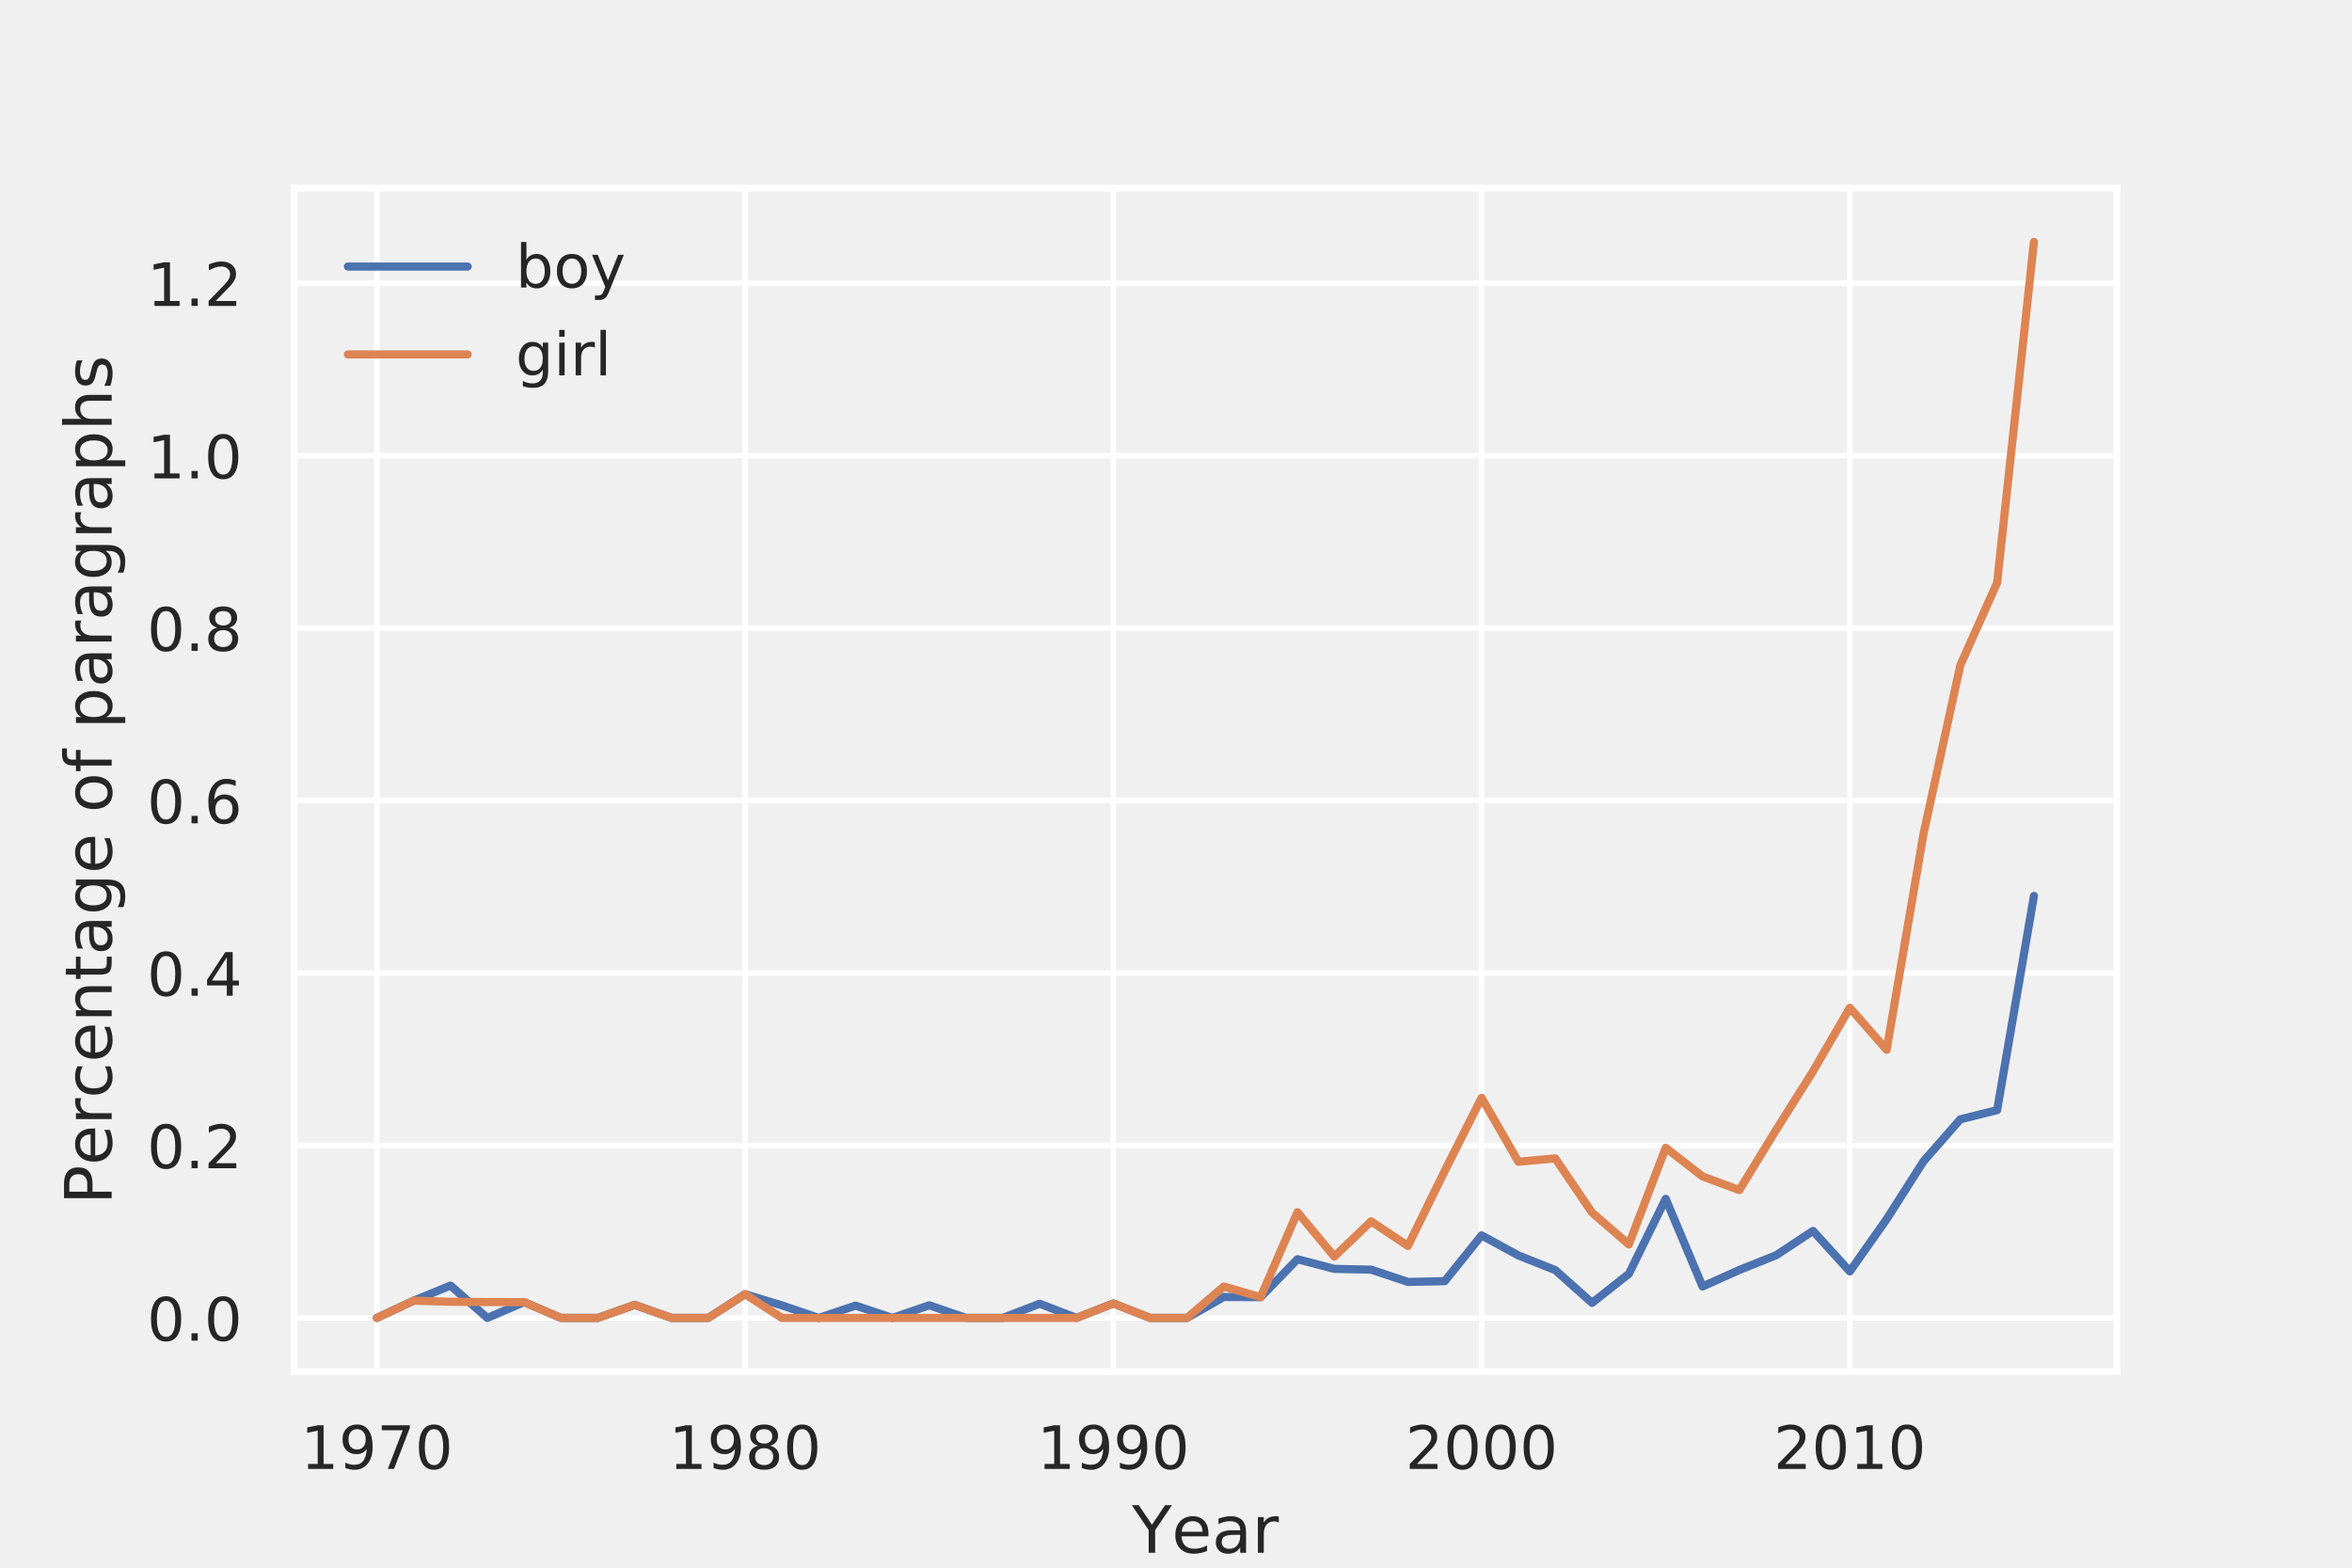
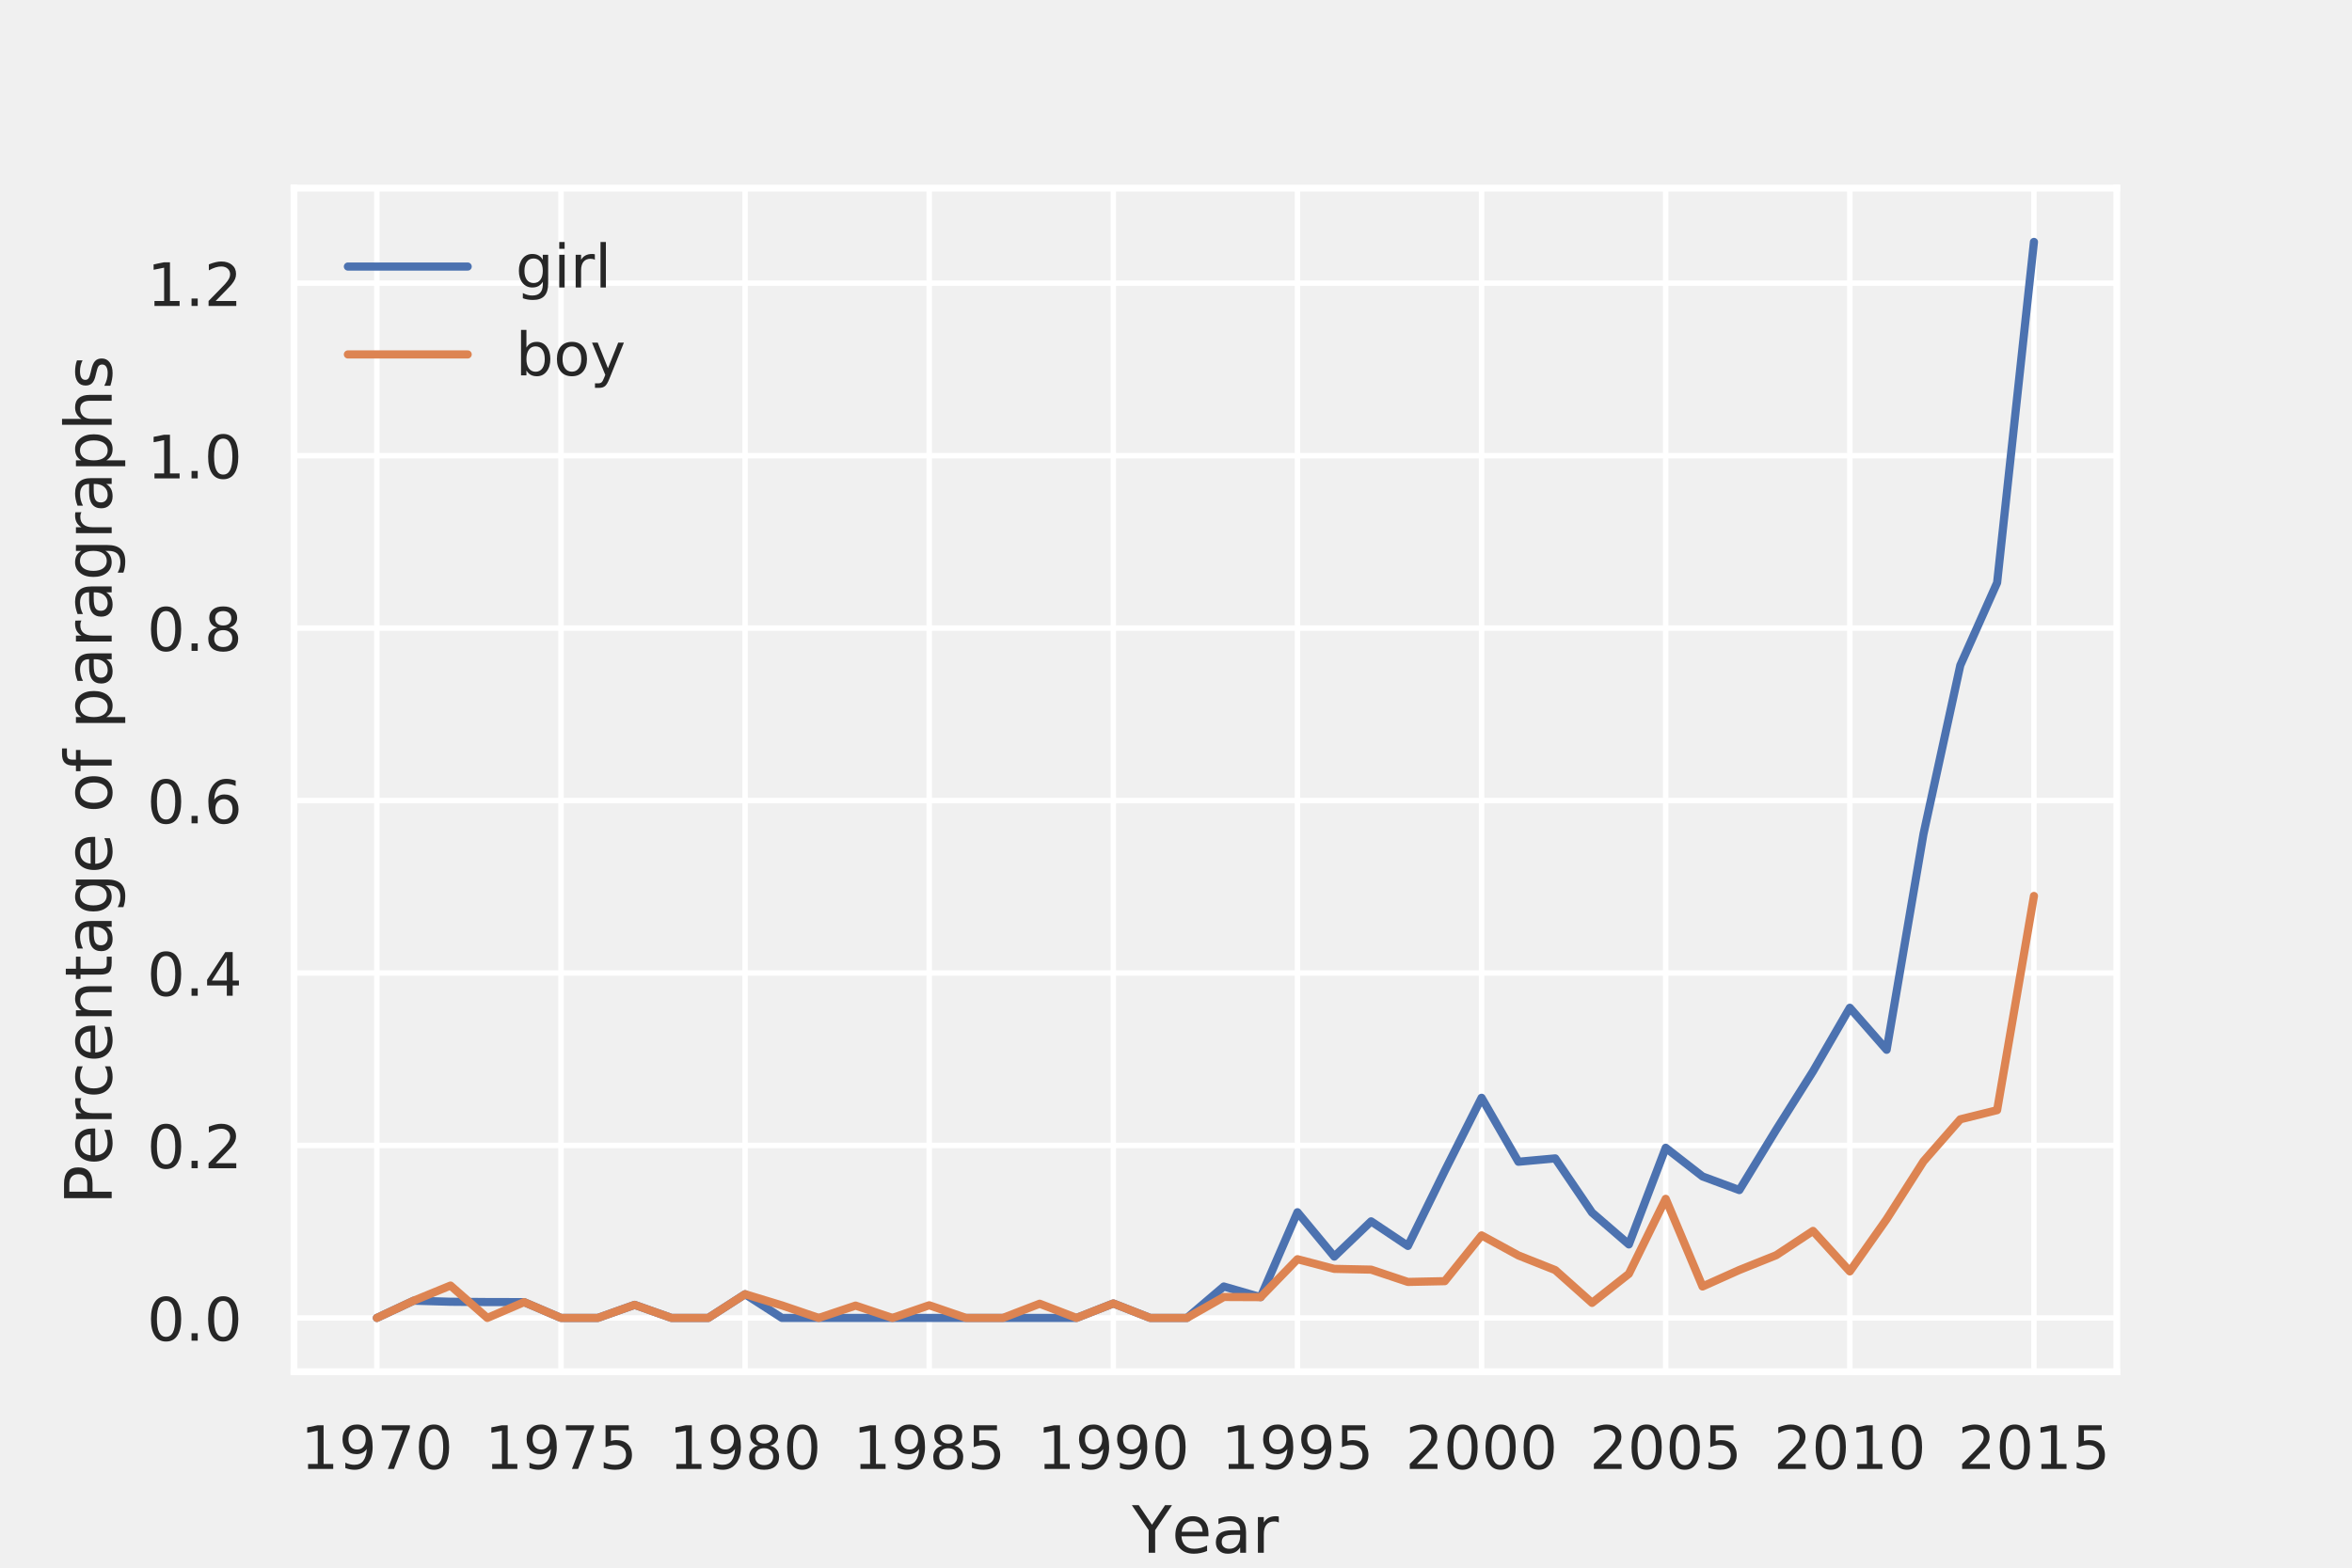
<svg xmlns="http://www.w3.org/2000/svg" xmlns:xlink="http://www.w3.org/1999/xlink" height="288pt" version="1.1" viewBox="0 0 432 288" width="432pt">
  <defs>
    <style type="text/css">
*{stroke-linecap:butt;stroke-linejoin:round;}
  </style>
  </defs>
  <g id="figure_1">
    <g id="patch_1">
      <path d="M 0 288  L 432 288  L 432 0  L 0 0  z " style="fill:none;" />
    </g>
    <g id="axes_1">
      <g id="patch_2">
        <path d="M 54 252  L 388.8 252  L 388.8 34.56  L 54 34.56  z " style="fill:none;" />
      </g>
      <g id="matplotlib.axis_1">
        <g id="xtick_1">
          <g id="line2d_1">
-             <path clip-path="url(#p78b0fa296d)" d="M 69.218 252  L 69.218 34.56  " style="fill:none;stroke:#ffffff;stroke-linecap:round;" />
+             <path clip-path="url(#p022790da99)" d="M 69.218 252  L 69.218 34.56  " style="fill:none;stroke:#ffffff;stroke-linecap:round;" />
          </g>
          <g id="text_1">
            <defs>
              <path d="M 12.406 8.297  L 28.516 8.297  L 28.516 63.922  L 10.984 60.406  L 10.984 69.391  L 28.422 72.906  L 38.281 72.906  L 38.281 8.297  L 54.391 8.297  L 54.391 0  L 12.406 0  z " id="DejaVuSans-49" />
              <path d="M 10.984 1.516  L 10.984 10.5  Q 14.703 8.734 18.5 7.812  Q 22.312 6.891 25.984 6.891  Q 35.75 6.891 40.891 13.453  Q 46.047 20.016 46.781 33.406  Q 43.953 29.203 39.594 26.953  Q 35.25 24.703 29.984 24.703  Q 19.047 24.703 12.672 31.312  Q 6.297 37.938 6.297 49.422  Q 6.297 60.641 12.938 67.422  Q 19.578 74.219 30.609 74.219  Q 43.266 74.219 49.922 64.516  Q 56.594 54.828 56.594 36.375  Q 56.594 19.141 48.406 8.859  Q 40.234 -1.422 26.422 -1.422  Q 22.703 -1.422 18.891 -0.688  Q 15.094 0.047 10.984 1.516  z M 30.609 32.422  Q 37.25 32.422 41.125 36.953  Q 45.016 41.5 45.016 49.422  Q 45.016 57.281 41.125 61.844  Q 37.25 66.406 30.609 66.406  Q 23.969 66.406 20.094 61.844  Q 16.219 57.281 16.219 49.422  Q 16.219 41.5 20.094 36.953  Q 23.969 32.422 30.609 32.422  z " id="DejaVuSans-57" />
              <path d="M 8.203 72.906  L 55.078 72.906  L 55.078 68.703  L 28.609 0  L 18.312 0  L 43.219 64.594  L 8.203 64.594  z " id="DejaVuSans-55" />
              <path d="M 31.781 66.406  Q 24.172 66.406 20.328 58.906  Q 16.5 51.422 16.5 36.375  Q 16.5 21.391 20.328 13.891  Q 24.172 6.391 31.781 6.391  Q 39.453 6.391 43.281 13.891  Q 47.125 21.391 47.125 36.375  Q 47.125 51.422 43.281 58.906  Q 39.453 66.406 31.781 66.406  z M 31.781 74.219  Q 44.047 74.219 50.516 64.516  Q 56.984 54.828 56.984 36.375  Q 56.984 17.969 50.516 8.266  Q 44.047 -1.422 31.781 -1.422  Q 19.531 -1.422 13.062 8.266  Q 6.594 17.969 6.594 36.375  Q 6.594 54.828 13.062 64.516  Q 19.531 74.219 31.781 74.219  z " id="DejaVuSans-48" />
            </defs>
            <g style="fill:#262626;" transform="translate(55.22068 269.8583)scale(0.11 -0.11)">
              <use xlink:href="#DejaVuSans-49" />
              <use x="63.623" xlink:href="#DejaVuSans-57" />
              <use x="127.246" xlink:href="#DejaVuSans-55" />
              <use x="190.869" xlink:href="#DejaVuSans-48" />
            </g>
          </g>
        </g>
        <g id="xtick_2">
          <g id="line2d_2">
-             <path clip-path="url(#p78b0fa296d)" d="M 136.855 252  L 136.855 34.56  " style="fill:none;stroke:#ffffff;stroke-linecap:round;" />
+             <path clip-path="url(#p022790da99)" d="M 103.036 252  L 103.036 34.56  " style="fill:none;stroke:#ffffff;stroke-linecap:round;" />
          </g>
          <g id="text_2">
            <defs>
-               <path d="M 31.781 34.625  Q 24.75 34.625 20.719 30.859  Q 16.703 27.094 16.703 20.516  Q 16.703 13.922 20.719 10.156  Q 24.75 6.391 31.781 6.391  Q 38.812 6.391 42.859 10.172  Q 46.922 13.969 46.922 20.516  Q 46.922 27.094 42.891 30.859  Q 38.875 34.625 31.781 34.625  z M 21.922 38.812  Q 15.578 40.375 12.031 44.719  Q 8.5 49.078 8.5 55.328  Q 8.5 64.062 14.719 69.141  Q 20.953 74.219 31.781 74.219  Q 42.672 74.219 48.875 69.141  Q 55.078 64.062 55.078 55.328  Q 55.078 49.078 51.531 44.719  Q 48 40.375 41.703 38.812  Q 48.828 37.156 52.797 32.312  Q 56.781 27.484 56.781 20.516  Q 56.781 9.906 50.312 4.234  Q 43.844 -1.422 31.781 -1.422  Q 19.734 -1.422 13.25 4.234  Q 6.781 9.906 6.781 20.516  Q 6.781 27.484 10.781 32.312  Q 14.797 37.156 21.922 38.812  z M 18.312 54.391  Q 18.312 48.734 21.844 45.562  Q 25.391 42.391 31.781 42.391  Q 38.141 42.391 41.719 45.562  Q 45.312 48.734 45.312 54.391  Q 45.312 60.062 41.719 63.234  Q 38.141 66.406 31.781 66.406  Q 25.391 66.406 21.844 63.234  Q 18.312 60.062 18.312 54.391  z " id="DejaVuSans-56" />
-             </defs>
-             <g style="fill:#262626;" transform="translate(122.857 269.8583)scale(0.11 -0.11)">
-               <use xlink:href="#DejaVuSans-49" />
-               <use x="63.623" xlink:href="#DejaVuSans-57" />
-               <use x="127.246" xlink:href="#DejaVuSans-56" />
-               <use x="190.869" xlink:href="#DejaVuSans-48" />
+               <path d="M 10.797 72.906  L 49.516 72.906  L 49.516 64.594  L 19.828 64.594  L 19.828 46.734  Q 21.969 47.469 24.109 47.828  Q 26.266 48.188 28.422 48.188  Q 40.625 48.188 47.75 41.5  Q 54.891 34.812 54.891 23.391  Q 54.891 11.625 47.562 5.094  Q 40.234 -1.422 26.906 -1.422  Q 22.312 -1.422 17.547 -0.641  Q 12.797 0.141 7.719 1.703  L 7.719 11.625  Q 12.109 9.234 16.797 8.062  Q 21.484 6.891 26.703 6.891  Q 35.156 6.891 40.078 11.328  Q 45.016 15.766 45.016 23.391  Q 45.016 31 40.078 35.438  Q 35.156 39.891 26.703 39.891  Q 22.75 39.891 18.812 39.016  Q 14.891 38.141 10.797 36.281  z " id="DejaVuSans-53" />
+             </defs>
+             <g style="fill:#262626;" transform="translate(89.03886 269.8583)scale(0.11 -0.11)">
+               <use xlink:href="#DejaVuSans-49" />
+               <use x="63.623" xlink:href="#DejaVuSans-57" />
+               <use x="127.246" xlink:href="#DejaVuSans-55" />
+               <use x="190.869" xlink:href="#DejaVuSans-53" />
            </g>
          </g>
        </g>
        <g id="xtick_3">
          <g id="line2d_3">
-             <path clip-path="url(#p78b0fa296d)" d="M 204.491 252  L 204.491 34.56  " style="fill:none;stroke:#ffffff;stroke-linecap:round;" />
+             <path clip-path="url(#p022790da99)" d="M 136.855 252  L 136.855 34.56  " style="fill:none;stroke:#ffffff;stroke-linecap:round;" />
          </g>
          <g id="text_3">
-             <g style="fill:#262626;" transform="translate(190.4934 269.8583)scale(0.11 -0.11)">
-               <use xlink:href="#DejaVuSans-49" />
-               <use x="63.623" xlink:href="#DejaVuSans-57" />
-               <use x="127.246" xlink:href="#DejaVuSans-57" />
+             <defs>
+               <path d="M 31.781 34.625  Q 24.75 34.625 20.719 30.859  Q 16.703 27.094 16.703 20.516  Q 16.703 13.922 20.719 10.156  Q 24.75 6.391 31.781 6.391  Q 38.812 6.391 42.859 10.172  Q 46.922 13.969 46.922 20.516  Q 46.922 27.094 42.891 30.859  Q 38.875 34.625 31.781 34.625  z M 21.922 38.812  Q 15.578 40.375 12.031 44.719  Q 8.5 49.078 8.5 55.328  Q 8.5 64.062 14.719 69.141  Q 20.953 74.219 31.781 74.219  Q 42.672 74.219 48.875 69.141  Q 55.078 64.062 55.078 55.328  Q 55.078 49.078 51.531 44.719  Q 48 40.375 41.703 38.812  Q 48.828 37.156 52.797 32.312  Q 56.781 27.484 56.781 20.516  Q 56.781 9.906 50.312 4.234  Q 43.844 -1.422 31.781 -1.422  Q 19.734 -1.422 13.25 4.234  Q 6.781 9.906 6.781 20.516  Q 6.781 27.484 10.781 32.312  Q 14.797 37.156 21.922 38.812  z M 18.312 54.391  Q 18.312 48.734 21.844 45.562  Q 25.391 42.391 31.781 42.391  Q 38.141 42.391 41.719 45.562  Q 45.312 48.734 45.312 54.391  Q 45.312 60.062 41.719 63.234  Q 38.141 66.406 31.781 66.406  Q 25.391 66.406 21.844 63.234  Q 18.312 60.062 18.312 54.391  z " id="DejaVuSans-56" />
+             </defs>
+             <g style="fill:#262626;" transform="translate(122.857 269.8583)scale(0.11 -0.11)">
+               <use xlink:href="#DejaVuSans-49" />
+               <use x="63.623" xlink:href="#DejaVuSans-57" />
+               <use x="127.246" xlink:href="#DejaVuSans-56" />
              <use x="190.869" xlink:href="#DejaVuSans-48" />
            </g>
          </g>
        </g>
        <g id="xtick_4">
          <g id="line2d_4">
-             <path clip-path="url(#p78b0fa296d)" d="M 272.127 252  L 272.127 34.56  " style="fill:none;stroke:#ffffff;stroke-linecap:round;" />
+             <path clip-path="url(#p022790da99)" d="M 170.673 252  L 170.673 34.56  " style="fill:none;stroke:#ffffff;stroke-linecap:round;" />
          </g>
          <g id="text_4">
+             <g style="fill:#262626;" transform="translate(156.6752 269.8583)scale(0.11 -0.11)">
+               <use xlink:href="#DejaVuSans-49" />
+               <use x="63.623" xlink:href="#DejaVuSans-57" />
+               <use x="127.246" xlink:href="#DejaVuSans-56" />
+               <use x="190.869" xlink:href="#DejaVuSans-53" />
+             </g>
+           </g>
+         </g>
+         <g id="xtick_5">
+           <g id="line2d_5">
+             <path clip-path="url(#p022790da99)" d="M 204.491 252  L 204.491 34.56  " style="fill:none;stroke:#ffffff;stroke-linecap:round;" />
+           </g>
+           <g id="text_5">
+             <g style="fill:#262626;" transform="translate(190.4934 269.8583)scale(0.11 -0.11)">
+               <use xlink:href="#DejaVuSans-49" />
+               <use x="63.623" xlink:href="#DejaVuSans-57" />
+               <use x="127.246" xlink:href="#DejaVuSans-57" />
+               <use x="190.869" xlink:href="#DejaVuSans-48" />
+             </g>
+           </g>
+         </g>
+         <g id="xtick_6">
+           <g id="line2d_6">
+             <path clip-path="url(#p022790da99)" d="M 238.309 252  L 238.309 34.56  " style="fill:none;stroke:#ffffff;stroke-linecap:round;" />
+           </g>
+           <g id="text_6">
+             <g style="fill:#262626;" transform="translate(224.3116 269.8583)scale(0.11 -0.11)">
+               <use xlink:href="#DejaVuSans-49" />
+               <use x="63.623" xlink:href="#DejaVuSans-57" />
+               <use x="127.246" xlink:href="#DejaVuSans-57" />
+               <use x="190.869" xlink:href="#DejaVuSans-53" />
+             </g>
+           </g>
+         </g>
+         <g id="xtick_7">
+           <g id="line2d_7">
+             <path clip-path="url(#p022790da99)" d="M 272.127 252  L 272.127 34.56  " style="fill:none;stroke:#ffffff;stroke-linecap:round;" />
+           </g>
+           <g id="text_7">
            <defs>
              <path d="M 19.188 8.297  L 53.609 8.297  L 53.609 0  L 7.328 0  L 7.328 8.297  Q 12.938 14.109 22.625 23.891  Q 32.328 33.688 34.812 36.531  Q 39.547 41.844 41.422 45.531  Q 43.312 49.219 43.312 52.781  Q 43.312 58.594 39.234 62.25  Q 35.156 65.922 28.609 65.922  Q 23.969 65.922 18.812 64.312  Q 13.672 62.703 7.812 59.422  L 7.812 69.391  Q 13.766 71.781 18.938 73  Q 24.125 74.219 28.422 74.219  Q 39.75 74.219 46.484 68.547  Q 53.219 62.891 53.219 53.422  Q 53.219 48.922 51.531 44.891  Q 49.859 40.875 45.406 35.406  Q 44.188 33.984 37.641 27.219  Q 31.109 20.453 19.188 8.297  z " id="DejaVuSans-50" />
            </defs>
            <g style="fill:#262626;" transform="translate(258.1298 269.8583)scale(0.11 -0.11)">
              <use xlink:href="#DejaVuSans-50" />
              <use x="63.623" xlink:href="#DejaVuSans-48" />
              <use x="127.246" xlink:href="#DejaVuSans-48" />
              <use x="190.869" xlink:href="#DejaVuSans-48" />
            </g>
          </g>
        </g>
-         <g id="xtick_5">
-           <g id="line2d_5">
-             <path clip-path="url(#p78b0fa296d)" d="M 339.764 252  L 339.764 34.56  " style="fill:none;stroke:#ffffff;stroke-linecap:round;" />
-           </g>
-           <g id="text_5">
+         <g id="xtick_8">
+           <g id="line2d_8">
+             <path clip-path="url(#p022790da99)" d="M 305.945 252  L 305.945 34.56  " style="fill:none;stroke:#ffffff;stroke-linecap:round;" />
+           </g>
+           <g id="text_8">
+             <g style="fill:#262626;" transform="translate(291.948 269.8583)scale(0.11 -0.11)">
+               <use xlink:href="#DejaVuSans-50" />
+               <use x="63.623" xlink:href="#DejaVuSans-48" />
+               <use x="127.246" xlink:href="#DejaVuSans-48" />
+               <use x="190.869" xlink:href="#DejaVuSans-53" />
+             </g>
+           </g>
+         </g>
+         <g id="xtick_9">
+           <g id="line2d_9">
+             <path clip-path="url(#p022790da99)" d="M 339.764 252  L 339.764 34.56  " style="fill:none;stroke:#ffffff;stroke-linecap:round;" />
+           </g>
+           <g id="text_9">
            <g style="fill:#262626;" transform="translate(325.7661 269.8583)scale(0.11 -0.11)">
              <use xlink:href="#DejaVuSans-50" />
              <use x="63.623" xlink:href="#DejaVuSans-48" />
              <use x="127.246" xlink:href="#DejaVuSans-49" />
              <use x="190.869" xlink:href="#DejaVuSans-48" />
            </g>
          </g>
        </g>
-         <g id="text_6">
+         <g id="xtick_10">
+           <g id="line2d_10">
+             <path clip-path="url(#p022790da99)" d="M 373.582 252  L 373.582 34.56  " style="fill:none;stroke:#ffffff;stroke-linecap:round;" />
+           </g>
+           <g id="text_10">
+             <g style="fill:#262626;" transform="translate(359.5843 269.8583)scale(0.11 -0.11)">
+               <use xlink:href="#DejaVuSans-50" />
+               <use x="63.623" xlink:href="#DejaVuSans-48" />
+               <use x="127.246" xlink:href="#DejaVuSans-49" />
+               <use x="190.869" xlink:href="#DejaVuSans-53" />
+             </g>
+           </g>
+         </g>
+         <g id="text_11">
          <defs>
            <path d="M -0.203 72.906  L 10.406 72.906  L 30.609 42.922  L 50.688 72.906  L 61.281 72.906  L 35.5 34.719  L 35.5 0  L 25.594 0  L 25.594 34.719  z " id="DejaVuSans-89" />
            <path d="M 56.203 29.594  L 56.203 25.203  L 14.891 25.203  Q 15.484 15.922 20.484 11.062  Q 25.484 6.203 34.422 6.203  Q 39.594 6.203 44.453 7.469  Q 49.312 8.734 54.109 11.281  L 54.109 2.781  Q 49.266 0.734 44.188 -0.344  Q 39.109 -1.422 33.891 -1.422  Q 20.797 -1.422 13.156 6.188  Q 5.516 13.812 5.516 26.812  Q 5.516 40.234 12.766 48.109  Q 20.016 56 32.328 56  Q 43.359 56 49.781 48.891  Q 56.203 41.797 56.203 29.594  z M 47.219 32.234  Q 47.125 39.594 43.094 43.984  Q 39.062 48.391 32.422 48.391  Q 24.906 48.391 20.391 44.141  Q 15.875 39.891 15.188 32.172  z " id="DejaVuSans-101" />
            <path d="M 34.281 27.484  Q 23.391 27.484 19.188 25  Q 14.984 22.516 14.984 16.5  Q 14.984 11.719 18.141 8.906  Q 21.297 6.109 26.703 6.109  Q 34.188 6.109 38.703 11.406  Q 43.219 16.703 43.219 25.484  L 43.219 27.484  z M 52.203 31.203  L 52.203 0  L 43.219 0  L 43.219 8.297  Q 40.141 3.328 35.547 0.953  Q 30.953 -1.422 24.312 -1.422  Q 15.922 -1.422 10.953 3.297  Q 6 8.016 6 15.922  Q 6 25.141 12.172 29.828  Q 18.359 34.516 30.609 34.516  L 43.219 34.516  L 43.219 35.406  Q 43.219 41.609 39.141 45  Q 35.062 48.391 27.688 48.391  Q 23 48.391 18.547 47.266  Q 14.109 46.141 10.016 43.891  L 10.016 52.203  Q 14.938 54.109 19.578 55.047  Q 24.219 56 28.609 56  Q 40.484 56 46.344 49.844  Q 52.203 43.703 52.203 31.203  z " id="DejaVuSans-97" />
            <path d="M 41.109 46.297  Q 39.594 47.172 37.812 47.578  Q 36.031 48 33.891 48  Q 26.266 48 22.188 43.047  Q 18.109 38.094 18.109 28.812  L 18.109 0  L 9.078 0  L 9.078 54.688  L 18.109 54.688  L 18.109 46.188  Q 20.953 51.172 25.484 53.578  Q 30.031 56 36.531 56  Q 37.453 56 38.578 55.875  Q 39.703 55.766 41.062 55.516  z " id="DejaVuSans-114" />
          </defs>
          <g style="fill:#262626;" transform="translate(207.9122 285.2641)scale(0.12 -0.12)">
            <use xlink:href="#DejaVuSans-89" />
            <use x="60.881" xlink:href="#DejaVuSans-101" />
            <use x="122.404" xlink:href="#DejaVuSans-97" />
            <use x="183.684" xlink:href="#DejaVuSans-114" />
          </g>
        </g>
      </g>
      <g id="matplotlib.axis_2">
        <g id="ytick_1">
-           <g id="line2d_6">
-             <path clip-path="url(#p78b0fa296d)" d="M 54 242.116  L 388.8 242.116  " style="fill:none;stroke:#ffffff;stroke-linecap:round;" />
-           </g>
-           <g id="text_7">
+           <g id="line2d_11">
+             <path clip-path="url(#p022790da99)" d="M 54 242.116  L 388.8 242.116  " style="fill:none;stroke:#ffffff;stroke-linecap:round;" />
+           </g>
+           <g id="text_12">
            <defs>
              <path d="M 10.688 12.406  L 21 12.406  L 21 0  L 10.688 0  z " id="DejaVuSans-46" />
            </defs>
            <g style="fill:#262626;" transform="translate(27.00656 246.2955)scale(0.11 -0.11)">
              <use xlink:href="#DejaVuSans-48" />
              <use x="63.623" xlink:href="#DejaVuSans-46" />
              <use x="95.41" xlink:href="#DejaVuSans-48" />
            </g>
          </g>
        </g>
        <g id="ytick_2">
-           <g id="line2d_7">
-             <path clip-path="url(#p78b0fa296d)" d="M 54 210.434  L 388.8 210.434  " style="fill:none;stroke:#ffffff;stroke-linecap:round;" />
-           </g>
-           <g id="text_8">
+           <g id="line2d_12">
+             <path clip-path="url(#p022790da99)" d="M 54 210.434  L 388.8 210.434  " style="fill:none;stroke:#ffffff;stroke-linecap:round;" />
+           </g>
+           <g id="text_13">
            <g style="fill:#262626;" transform="translate(27.00656 214.6136)scale(0.11 -0.11)">
              <use xlink:href="#DejaVuSans-48" />
              <use x="63.623" xlink:href="#DejaVuSans-46" />
              <use x="95.41" xlink:href="#DejaVuSans-50" />
            </g>
          </g>
        </g>
        <g id="ytick_3">
-           <g id="line2d_8">
-             <path clip-path="url(#p78b0fa296d)" d="M 54 178.753  L 388.8 178.753  " style="fill:none;stroke:#ffffff;stroke-linecap:round;" />
-           </g>
-           <g id="text_9">
+           <g id="line2d_13">
+             <path clip-path="url(#p022790da99)" d="M 54 178.753  L 388.8 178.753  " style="fill:none;stroke:#ffffff;stroke-linecap:round;" />
+           </g>
+           <g id="text_14">
            <defs>
              <path d="M 37.797 64.312  L 12.891 25.391  L 37.797 25.391  z M 35.203 72.906  L 47.609 72.906  L 47.609 25.391  L 58.016 25.391  L 58.016 17.188  L 47.609 17.188  L 47.609 0  L 37.797 0  L 37.797 17.188  L 4.891 17.188  L 4.891 26.703  z " id="DejaVuSans-52" />
            </defs>
            <g style="fill:#262626;" transform="translate(27.00656 182.9317)scale(0.11 -0.11)">
              <use xlink:href="#DejaVuSans-48" />
              <use x="63.623" xlink:href="#DejaVuSans-46" />
              <use x="95.41" xlink:href="#DejaVuSans-52" />
            </g>
          </g>
        </g>
        <g id="ytick_4">
-           <g id="line2d_9">
-             <path clip-path="url(#p78b0fa296d)" d="M 54 147.071  L 388.8 147.071  " style="fill:none;stroke:#ffffff;stroke-linecap:round;" />
-           </g>
-           <g id="text_10">
+           <g id="line2d_14">
+             <path clip-path="url(#p022790da99)" d="M 54 147.071  L 388.8 147.071  " style="fill:none;stroke:#ffffff;stroke-linecap:round;" />
+           </g>
+           <g id="text_15">
            <defs>
              <path d="M 33.016 40.375  Q 26.375 40.375 22.484 35.828  Q 18.609 31.297 18.609 23.391  Q 18.609 15.531 22.484 10.953  Q 26.375 6.391 33.016 6.391  Q 39.656 6.391 43.531 10.953  Q 47.406 15.531 47.406 23.391  Q 47.406 31.297 43.531 35.828  Q 39.656 40.375 33.016 40.375  z M 52.594 71.297  L 52.594 62.312  Q 48.875 64.062 45.094 64.984  Q 41.312 65.922 37.594 65.922  Q 27.828 65.922 22.672 59.328  Q 17.531 52.734 16.797 39.406  Q 19.672 43.656 24.016 45.922  Q 28.375 48.188 33.594 48.188  Q 44.578 48.188 50.953 41.516  Q 57.328 34.859 57.328 23.391  Q 57.328 12.156 50.688 5.359  Q 44.047 -1.422 33.016 -1.422  Q 20.359 -1.422 13.672 8.266  Q 6.984 17.969 6.984 36.375  Q 6.984 53.656 15.188 63.938  Q 23.391 74.219 37.203 74.219  Q 40.922 74.219 44.703 73.484  Q 48.484 72.75 52.594 71.297  z " id="DejaVuSans-54" />
            </defs>
            <g style="fill:#262626;" transform="translate(27.00656 151.2498)scale(0.11 -0.11)">
              <use xlink:href="#DejaVuSans-48" />
              <use x="63.623" xlink:href="#DejaVuSans-46" />
              <use x="95.41" xlink:href="#DejaVuSans-54" />
            </g>
          </g>
        </g>
        <g id="ytick_5">
-           <g id="line2d_10">
-             <path clip-path="url(#p78b0fa296d)" d="M 54 115.389  L 388.8 115.389  " style="fill:none;stroke:#ffffff;stroke-linecap:round;" />
-           </g>
-           <g id="text_11">
+           <g id="line2d_15">
+             <path clip-path="url(#p022790da99)" d="M 54 115.389  L 388.8 115.389  " style="fill:none;stroke:#ffffff;stroke-linecap:round;" />
+           </g>
+           <g id="text_16">
            <g style="fill:#262626;" transform="translate(27.00656 119.5679)scale(0.11 -0.11)">
              <use xlink:href="#DejaVuSans-48" />
              <use x="63.623" xlink:href="#DejaVuSans-46" />
              <use x="95.41" xlink:href="#DejaVuSans-56" />
            </g>
          </g>
        </g>
        <g id="ytick_6">
-           <g id="line2d_11">
-             <path clip-path="url(#p78b0fa296d)" d="M 54 83.707  L 388.8 83.707  " style="fill:none;stroke:#ffffff;stroke-linecap:round;" />
-           </g>
-           <g id="text_12">
+           <g id="line2d_16">
+             <path clip-path="url(#p022790da99)" d="M 54 83.707  L 388.8 83.707  " style="fill:none;stroke:#ffffff;stroke-linecap:round;" />
+           </g>
+           <g id="text_17">
            <g style="fill:#262626;" transform="translate(27.00656 87.88601)scale(0.11 -0.11)">
              <use xlink:href="#DejaVuSans-49" />
              <use x="63.623" xlink:href="#DejaVuSans-46" />
              <use x="95.41" xlink:href="#DejaVuSans-48" />
            </g>
          </g>
        </g>
        <g id="ytick_7">
-           <g id="line2d_12">
-             <path clip-path="url(#p78b0fa296d)" d="M 54 52.025  L 388.8 52.025  " style="fill:none;stroke:#ffffff;stroke-linecap:round;" />
-           </g>
-           <g id="text_13">
+           <g id="line2d_17">
+             <path clip-path="url(#p022790da99)" d="M 54 52.025  L 388.8 52.025  " style="fill:none;stroke:#ffffff;stroke-linecap:round;" />
+           </g>
+           <g id="text_18">
            <g style="fill:#262626;" transform="translate(27.00656 56.20411)scale(0.11 -0.11)">
              <use xlink:href="#DejaVuSans-49" />
              <use x="63.623" xlink:href="#DejaVuSans-46" />
              <use x="95.41" xlink:href="#DejaVuSans-50" />
            </g>
          </g>
        </g>
-         <g id="text_14">
+         <g id="text_19">
          <defs>
            <path d="M 19.672 64.797  L 19.672 37.406  L 32.078 37.406  Q 38.969 37.406 42.719 40.969  Q 46.484 44.531 46.484 51.125  Q 46.484 57.672 42.719 61.234  Q 38.969 64.797 32.078 64.797  z M 9.812 72.906  L 32.078 72.906  Q 44.344 72.906 50.609 67.359  Q 56.891 61.812 56.891 51.125  Q 56.891 40.328 50.609 34.812  Q 44.344 29.297 32.078 29.297  L 19.672 29.297  L 19.672 0  L 9.812 0  z " id="DejaVuSans-80" />
            <path d="M 48.781 52.594  L 48.781 44.188  Q 44.969 46.297 41.141 47.344  Q 37.312 48.391 33.406 48.391  Q 24.656 48.391 19.812 42.844  Q 14.984 37.312 14.984 27.297  Q 14.984 17.281 19.812 11.734  Q 24.656 6.203 33.406 6.203  Q 37.312 6.203 41.141 7.25  Q 44.969 8.297 48.781 10.406  L 48.781 2.094  Q 45.016 0.344 40.984 -0.531  Q 36.969 -1.422 32.422 -1.422  Q 20.062 -1.422 12.781 6.344  Q 5.516 14.109 5.516 27.297  Q 5.516 40.672 12.859 48.328  Q 20.219 56 33.016 56  Q 37.156 56 41.109 55.141  Q 45.062 54.297 48.781 52.594  z " id="DejaVuSans-99" />
            <path d="M 54.891 33.016  L 54.891 0  L 45.906 0  L 45.906 32.719  Q 45.906 40.484 42.875 44.328  Q 39.844 48.188 33.797 48.188  Q 26.516 48.188 22.312 43.547  Q 18.109 38.922 18.109 30.906  L 18.109 0  L 9.078 0  L 9.078 54.688  L 18.109 54.688  L 18.109 46.188  Q 21.344 51.125 25.703 53.562  Q 30.078 56 35.797 56  Q 45.219 56 50.047 50.172  Q 54.891 44.344 54.891 33.016  z " id="DejaVuSans-110" />
            <path d="M 18.312 70.219  L 18.312 54.688  L 36.812 54.688  L 36.812 47.703  L 18.312 47.703  L 18.312 18.016  Q 18.312 11.328 20.141 9.422  Q 21.969 7.516 27.594 7.516  L 36.812 7.516  L 36.812 0  L 27.594 0  Q 17.188 0 13.234 3.875  Q 9.281 7.766 9.281 18.016  L 9.281 47.703  L 2.688 47.703  L 2.688 54.688  L 9.281 54.688  L 9.281 70.219  z " id="DejaVuSans-116" />
            <path d="M 45.406 27.984  Q 45.406 37.75 41.375 43.109  Q 37.359 48.484 30.078 48.484  Q 22.859 48.484 18.828 43.109  Q 14.797 37.75 14.797 27.984  Q 14.797 18.266 18.828 12.891  Q 22.859 7.516 30.078 7.516  Q 37.359 7.516 41.375 12.891  Q 45.406 18.266 45.406 27.984  z M 54.391 6.781  Q 54.391 -7.172 48.188 -13.984  Q 42 -20.797 29.203 -20.797  Q 24.469 -20.797 20.266 -20.094  Q 16.062 -19.391 12.109 -17.922  L 12.109 -9.188  Q 16.062 -11.328 19.922 -12.344  Q 23.781 -13.375 27.781 -13.375  Q 36.625 -13.375 41.016 -8.766  Q 45.406 -4.156 45.406 5.172  L 45.406 9.625  Q 42.625 4.781 38.281 2.391  Q 33.938 0 27.875 0  Q 17.828 0 11.672 7.656  Q 5.516 15.328 5.516 27.984  Q 5.516 40.672 11.672 48.328  Q 17.828 56 27.875 56  Q 33.938 56 38.281 53.609  Q 42.625 51.219 45.406 46.391  L 45.406 54.688  L 54.391 54.688  z " id="DejaVuSans-103" />
            <path id="DejaVuSans-32" />
            <path d="M 30.609 48.391  Q 23.391 48.391 19.188 42.75  Q 14.984 37.109 14.984 27.297  Q 14.984 17.484 19.156 11.844  Q 23.344 6.203 30.609 6.203  Q 37.797 6.203 41.984 11.859  Q 46.188 17.531 46.188 27.297  Q 46.188 37.016 41.984 42.703  Q 37.797 48.391 30.609 48.391  z M 30.609 56  Q 42.328 56 49.016 48.375  Q 55.719 40.766 55.719 27.297  Q 55.719 13.875 49.016 6.219  Q 42.328 -1.422 30.609 -1.422  Q 18.844 -1.422 12.172 6.219  Q 5.516 13.875 5.516 27.297  Q 5.516 40.766 12.172 48.375  Q 18.844 56 30.609 56  z " id="DejaVuSans-111" />
            <path d="M 37.109 75.984  L 37.109 68.5  L 28.516 68.5  Q 23.688 68.5 21.797 66.547  Q 19.922 64.594 19.922 59.516  L 19.922 54.688  L 34.719 54.688  L 34.719 47.703  L 19.922 47.703  L 19.922 0  L 10.891 0  L 10.891 47.703  L 2.297 47.703  L 2.297 54.688  L 10.891 54.688  L 10.891 58.5  Q 10.891 67.625 15.141 71.797  Q 19.391 75.984 28.609 75.984  z " id="DejaVuSans-102" />
            <path d="M 18.109 8.203  L 18.109 -20.797  L 9.078 -20.797  L 9.078 54.688  L 18.109 54.688  L 18.109 46.391  Q 20.953 51.266 25.266 53.625  Q 29.594 56 35.594 56  Q 45.562 56 51.781 48.094  Q 58.016 40.188 58.016 27.297  Q 58.016 14.406 51.781 6.484  Q 45.562 -1.422 35.594 -1.422  Q 29.594 -1.422 25.266 0.953  Q 20.953 3.328 18.109 8.203  z M 48.688 27.297  Q 48.688 37.203 44.609 42.844  Q 40.531 48.484 33.406 48.484  Q 26.266 48.484 22.188 42.844  Q 18.109 37.203 18.109 27.297  Q 18.109 17.391 22.188 11.75  Q 26.266 6.109 33.406 6.109  Q 40.531 6.109 44.609 11.75  Q 48.688 17.391 48.688 27.297  z " id="DejaVuSans-112" />
            <path d="M 54.891 33.016  L 54.891 0  L 45.906 0  L 45.906 32.719  Q 45.906 40.484 42.875 44.328  Q 39.844 48.188 33.797 48.188  Q 26.516 48.188 22.312 43.547  Q 18.109 38.922 18.109 30.906  L 18.109 0  L 9.078 0  L 9.078 75.984  L 18.109 75.984  L 18.109 46.188  Q 21.344 51.125 25.703 53.562  Q 30.078 56 35.797 56  Q 45.219 56 50.047 50.172  Q 54.891 44.344 54.891 33.016  z " id="DejaVuSans-104" />
            <path d="M 44.281 53.078  L 44.281 44.578  Q 40.484 46.531 36.375 47.5  Q 32.281 48.484 27.875 48.484  Q 21.188 48.484 17.844 46.438  Q 14.5 44.391 14.5 40.281  Q 14.5 37.156 16.891 35.375  Q 19.281 33.594 26.516 31.984  L 29.594 31.297  Q 39.156 29.25 43.188 25.516  Q 47.219 21.781 47.219 15.094  Q 47.219 7.469 41.188 3.016  Q 35.156 -1.422 24.609 -1.422  Q 20.219 -1.422 15.453 -0.562  Q 10.688 0.297 5.422 2  L 5.422 11.281  Q 10.406 8.688 15.234 7.391  Q 20.062 6.109 24.812 6.109  Q 31.156 6.109 34.562 8.281  Q 37.984 10.453 37.984 14.406  Q 37.984 18.062 35.516 20.016  Q 33.062 21.969 24.703 23.781  L 21.578 24.516  Q 13.234 26.266 9.516 29.906  Q 5.812 33.547 5.812 39.891  Q 5.812 47.609 11.281 51.797  Q 16.75 56 26.812 56  Q 31.781 56 36.172 55.266  Q 40.578 54.547 44.281 53.078  z " id="DejaVuSans-115" />
          </defs>
          <g style="fill:#262626;" transform="translate(20.51094 221.2912)rotate(-90)scale(0.12 -0.12)">
            <use xlink:href="#DejaVuSans-80" />
            <use x="60.256" xlink:href="#DejaVuSans-101" />
            <use x="121.779" xlink:href="#DejaVuSans-114" />
            <use x="162.861" xlink:href="#DejaVuSans-99" />
            <use x="217.842" xlink:href="#DejaVuSans-101" />
            <use x="279.365" xlink:href="#DejaVuSans-110" />
            <use x="342.744" xlink:href="#DejaVuSans-116" />
            <use x="381.953" xlink:href="#DejaVuSans-97" />
            <use x="443.232" xlink:href="#DejaVuSans-103" />
            <use x="506.709" xlink:href="#DejaVuSans-101" />
            <use x="568.232" xlink:href="#DejaVuSans-32" />
            <use x="600.02" xlink:href="#DejaVuSans-111" />
            <use x="661.201" xlink:href="#DejaVuSans-102" />
            <use x="696.406" xlink:href="#DejaVuSans-32" />
            <use x="728.193" xlink:href="#DejaVuSans-112" />
            <use x="791.67" xlink:href="#DejaVuSans-97" />
            <use x="852.949" xlink:href="#DejaVuSans-114" />
            <use x="894.062" xlink:href="#DejaVuSans-97" />
            <use x="955.342" xlink:href="#DejaVuSans-103" />
            <use x="1018.818" xlink:href="#DejaVuSans-114" />
            <use x="1059.932" xlink:href="#DejaVuSans-97" />
            <use x="1121.211" xlink:href="#DejaVuSans-112" />
            <use x="1184.688" xlink:href="#DejaVuSans-104" />
            <use x="1248.066" xlink:href="#DejaVuSans-115" />
          </g>
        </g>
      </g>
-       <g id="line2d_13">
-         <path clip-path="url(#p78b0fa296d)" d="M 69.218 242.116  L 75.982 238.948  L 82.745 236.172  L 89.509 242.116  L 96.273 239.214  L 103.036 242.116  L 109.8 242.116  L 116.564 239.714  L 123.327 242.116  L 130.091 242.116  L 136.855 237.757  L 143.618 239.812  L 150.382 242.116  L 157.145 239.85  L 163.909 242.116  L 170.673 239.792  L 177.436 242.116  L 184.2 242.116  L 190.964 239.507  L 197.727 242.116  L 204.491 239.458  L 211.255 242.116  L 218.018 242.116  L 224.782 238.268  L 231.545 238.299  L 238.309 231.328  L 245.073 233.102  L 251.836 233.244  L 258.6 235.504  L 265.364 235.363  L 272.127 226.95  L 278.891 230.639  L 285.655 233.324  L 292.418 239.352  L 299.182 234.014  L 305.945 220.237  L 312.709 236.34  L 319.473 233.309  L 326.236 230.596  L 333 226.129  L 339.764 233.569  L 346.527 223.968  L 353.291 213.357  L 360.055 205.628  L 366.818 203.945  L 373.582 164.598  " style="fill:none;stroke:#4c72b0;stroke-linecap:round;stroke-width:1.5;" />
-       </g>
-       <g id="line2d_14">
-         <path clip-path="url(#p78b0fa296d)" d="M 69.218 242.116  L 75.982 238.948  L 82.745 239.144  L 89.509 239.2  L 96.273 239.214  L 103.036 242.116  L 109.8 242.116  L 116.564 239.714  L 123.327 242.116  L 130.091 242.116  L 136.855 237.757  L 143.618 242.116  L 150.382 242.116  L 157.145 242.116  L 163.909 242.116  L 170.673 242.116  L 177.436 242.116  L 184.2 242.116  L 190.964 242.116  L 197.727 242.116  L 204.491 239.458  L 211.255 242.116  L 218.018 242.116  L 224.782 236.344  L 231.545 238.299  L 238.309 222.698  L 245.073 230.848  L 251.836 224.372  L 258.6 228.892  L 265.364 215.103  L 272.127 201.674  L 278.891 213.424  L 285.655 212.808  L 292.418 222.768  L 299.182 228.612  L 305.945 210.86  L 312.709 216.124  L 319.473 218.631  L 326.236 207.554  L 333 196.818  L 339.764 185.135  L 346.527 192.856  L 353.291 153.225  L 360.055 122.228  L 366.818 107.05  L 373.582 44.444  " style="fill:none;stroke:#dd8452;stroke-linecap:round;stroke-width:1.5;" />
+       <g id="line2d_18">
+         <path clip-path="url(#p022790da99)" d="M 69.218 242.116  L 75.982 238.948  L 82.745 239.144  L 89.509 239.2  L 96.273 239.214  L 103.036 242.116  L 109.8 242.116  L 116.564 239.714  L 123.327 242.116  L 130.091 242.116  L 136.855 237.757  L 143.618 242.116  L 150.382 242.116  L 157.145 242.116  L 163.909 242.116  L 170.673 242.116  L 177.436 242.116  L 184.2 242.116  L 190.964 242.116  L 197.727 242.116  L 204.491 239.458  L 211.255 242.116  L 218.018 242.116  L 224.782 236.344  L 231.545 238.299  L 238.309 222.698  L 245.073 230.848  L 251.836 224.372  L 258.6 228.892  L 265.364 215.103  L 272.127 201.674  L 278.891 213.424  L 285.655 212.808  L 292.418 222.768  L 299.182 228.612  L 305.945 210.86  L 312.709 216.124  L 319.473 218.631  L 326.236 207.554  L 333 196.818  L 339.764 185.135  L 346.527 192.856  L 353.291 153.225  L 360.055 122.228  L 366.818 107.05  L 373.582 44.444  " style="fill:none;stroke:#4c72b0;stroke-linecap:round;stroke-width:1.5;" />
+       </g>
+       <g id="line2d_19">
+         <path clip-path="url(#p022790da99)" d="M 69.218 242.116  L 75.982 238.948  L 82.745 236.172  L 89.509 242.116  L 96.273 239.214  L 103.036 242.116  L 109.8 242.116  L 116.564 239.714  L 123.327 242.116  L 130.091 242.116  L 136.855 237.757  L 143.618 239.812  L 150.382 242.116  L 157.145 239.85  L 163.909 242.116  L 170.673 239.792  L 177.436 242.116  L 184.2 242.116  L 190.964 239.507  L 197.727 242.116  L 204.491 239.458  L 211.255 242.116  L 218.018 242.116  L 224.782 238.268  L 231.545 238.299  L 238.309 231.328  L 245.073 233.102  L 251.836 233.244  L 258.6 235.504  L 265.364 235.363  L 272.127 226.95  L 278.891 230.639  L 285.655 233.324  L 292.418 239.352  L 299.182 234.014  L 305.945 220.237  L 312.709 236.34  L 319.473 233.309  L 326.236 230.596  L 333 226.129  L 339.764 233.569  L 346.527 223.968  L 353.291 213.357  L 360.055 205.628  L 366.818 203.945  L 373.582 164.598  " style="fill:none;stroke:#dd8452;stroke-linecap:round;stroke-width:1.5;" />
      </g>
      <g id="patch_3">
        <path d="M 54 252  L 54 34.56  " style="fill:none;stroke:#ffffff;stroke-linecap:square;stroke-linejoin:miter;stroke-width:1.25;" />
      </g>
      <g id="patch_4">
        <path d="M 388.8 252  L 388.8 34.56  " style="fill:none;stroke:#ffffff;stroke-linecap:square;stroke-linejoin:miter;stroke-width:1.25;" />
      </g>
      <g id="patch_5">
        <path d="M 54 252  L 388.8 252  " style="fill:none;stroke:#ffffff;stroke-linecap:square;stroke-linejoin:miter;stroke-width:1.25;" />
      </g>
      <g id="patch_6">
        <path d="M 54 34.56  L 388.8 34.56  " style="fill:none;stroke:#ffffff;stroke-linecap:square;stroke-linejoin:miter;stroke-width:1.25;" />
      </g>
      <g id="legend_1">
        <g id="patch_7">
          <path d="M 61.7 75.652  L 117.125 75.652  Q 119.325 75.652 119.325 73.452  L 119.325 42.26  Q 119.325 40.06 117.125 40.06  L 61.7 40.06  Q 59.5 40.06 59.5 42.26  L 59.5 73.452  Q 59.5 75.652 61.7 75.652  z " style="fill:none;opacity:0;" />
        </g>
-         <g id="line2d_15">
+         <g id="line2d_20">
          <path d="M 63.9 48.968  L 85.9 48.968  " style="fill:none;stroke:#4c72b0;stroke-linecap:round;stroke-width:1.5;" />
        </g>
-         <g id="line2d_16" />
-         <g id="text_15">
+         <g id="line2d_21" />
+         <g id="text_20">
+           <defs>
+             <path d="M 9.422 54.688  L 18.406 54.688  L 18.406 0  L 9.422 0  z M 9.422 75.984  L 18.406 75.984  L 18.406 64.594  L 9.422 64.594  z " id="DejaVuSans-105" />
+             <path d="M 9.422 75.984  L 18.406 75.984  L 18.406 0  L 9.422 0  z " id="DejaVuSans-108" />
+           </defs>
+           <g style="fill:#262626;" transform="translate(94.7 52.81828)scale(0.11 -0.11)">
+             <use xlink:href="#DejaVuSans-103" />
+             <use x="63.477" xlink:href="#DejaVuSans-105" />
+             <use x="91.26" xlink:href="#DejaVuSans-114" />
+             <use x="132.373" xlink:href="#DejaVuSans-108" />
+           </g>
+         </g>
+         <g id="line2d_22">
+           <path d="M 63.9 65.114  L 85.9 65.114  " style="fill:none;stroke:#dd8452;stroke-linecap:round;stroke-width:1.5;" />
+         </g>
+         <g id="line2d_23" />
+         <g id="text_21">
          <defs>
            <path d="M 48.688 27.297  Q 48.688 37.203 44.609 42.844  Q 40.531 48.484 33.406 48.484  Q 26.266 48.484 22.188 42.844  Q 18.109 37.203 18.109 27.297  Q 18.109 17.391 22.188 11.75  Q 26.266 6.109 33.406 6.109  Q 40.531 6.109 44.609 11.75  Q 48.688 17.391 48.688 27.297  z M 18.109 46.391  Q 20.953 51.266 25.266 53.625  Q 29.594 56 35.594 56  Q 45.562 56 51.781 48.094  Q 58.016 40.188 58.016 27.297  Q 58.016 14.406 51.781 6.484  Q 45.562 -1.422 35.594 -1.422  Q 29.594 -1.422 25.266 0.953  Q 20.953 3.328 18.109 8.203  L 18.109 0  L 9.078 0  L 9.078 75.984  L 18.109 75.984  z " id="DejaVuSans-98" />
            <path d="M 32.172 -5.078  Q 28.375 -14.844 24.75 -17.812  Q 21.141 -20.797 15.094 -20.797  L 7.906 -20.797  L 7.906 -13.281  L 13.188 -13.281  Q 16.891 -13.281 18.938 -11.516  Q 21 -9.766 23.484 -3.219  L 25.094 0.875  L 2.984 54.688  L 12.5 54.688  L 29.594 11.922  L 46.688 54.688  L 56.203 54.688  z " id="DejaVuSans-121" />
          </defs>
-           <g style="fill:#262626;" transform="translate(94.7 52.81828)scale(0.11 -0.11)">
+           <g style="fill:#262626;" transform="translate(94.7 68.96422)scale(0.11 -0.11)">
            <use xlink:href="#DejaVuSans-98" />
            <use x="63.477" xlink:href="#DejaVuSans-111" />
            <use x="124.658" xlink:href="#DejaVuSans-121" />
          </g>
        </g>
-         <g id="line2d_17">
-           <path d="M 63.9 65.114  L 85.9 65.114  " style="fill:none;stroke:#dd8452;stroke-linecap:round;stroke-width:1.5;" />
-         </g>
-         <g id="line2d_18" />
-         <g id="text_16">
-           <defs>
-             <path d="M 9.422 54.688  L 18.406 54.688  L 18.406 0  L 9.422 0  z M 9.422 75.984  L 18.406 75.984  L 18.406 64.594  L 9.422 64.594  z " id="DejaVuSans-105" />
-             <path d="M 9.422 75.984  L 18.406 75.984  L 18.406 0  L 9.422 0  z " id="DejaVuSans-108" />
-           </defs>
-           <g style="fill:#262626;" transform="translate(94.7 68.96422)scale(0.11 -0.11)">
-             <use xlink:href="#DejaVuSans-103" />
-             <use x="63.477" xlink:href="#DejaVuSans-105" />
-             <use x="91.26" xlink:href="#DejaVuSans-114" />
-             <use x="132.373" xlink:href="#DejaVuSans-108" />
-           </g>
-         </g>
      </g>
    </g>
  </g>
  <defs>
-     <clipPath id="p78b0fa296d">
+     <clipPath id="p022790da99">
      <rect height="217.44" width="334.8" x="54" y="34.56" />
    </clipPath>
  </defs>
</svg>
